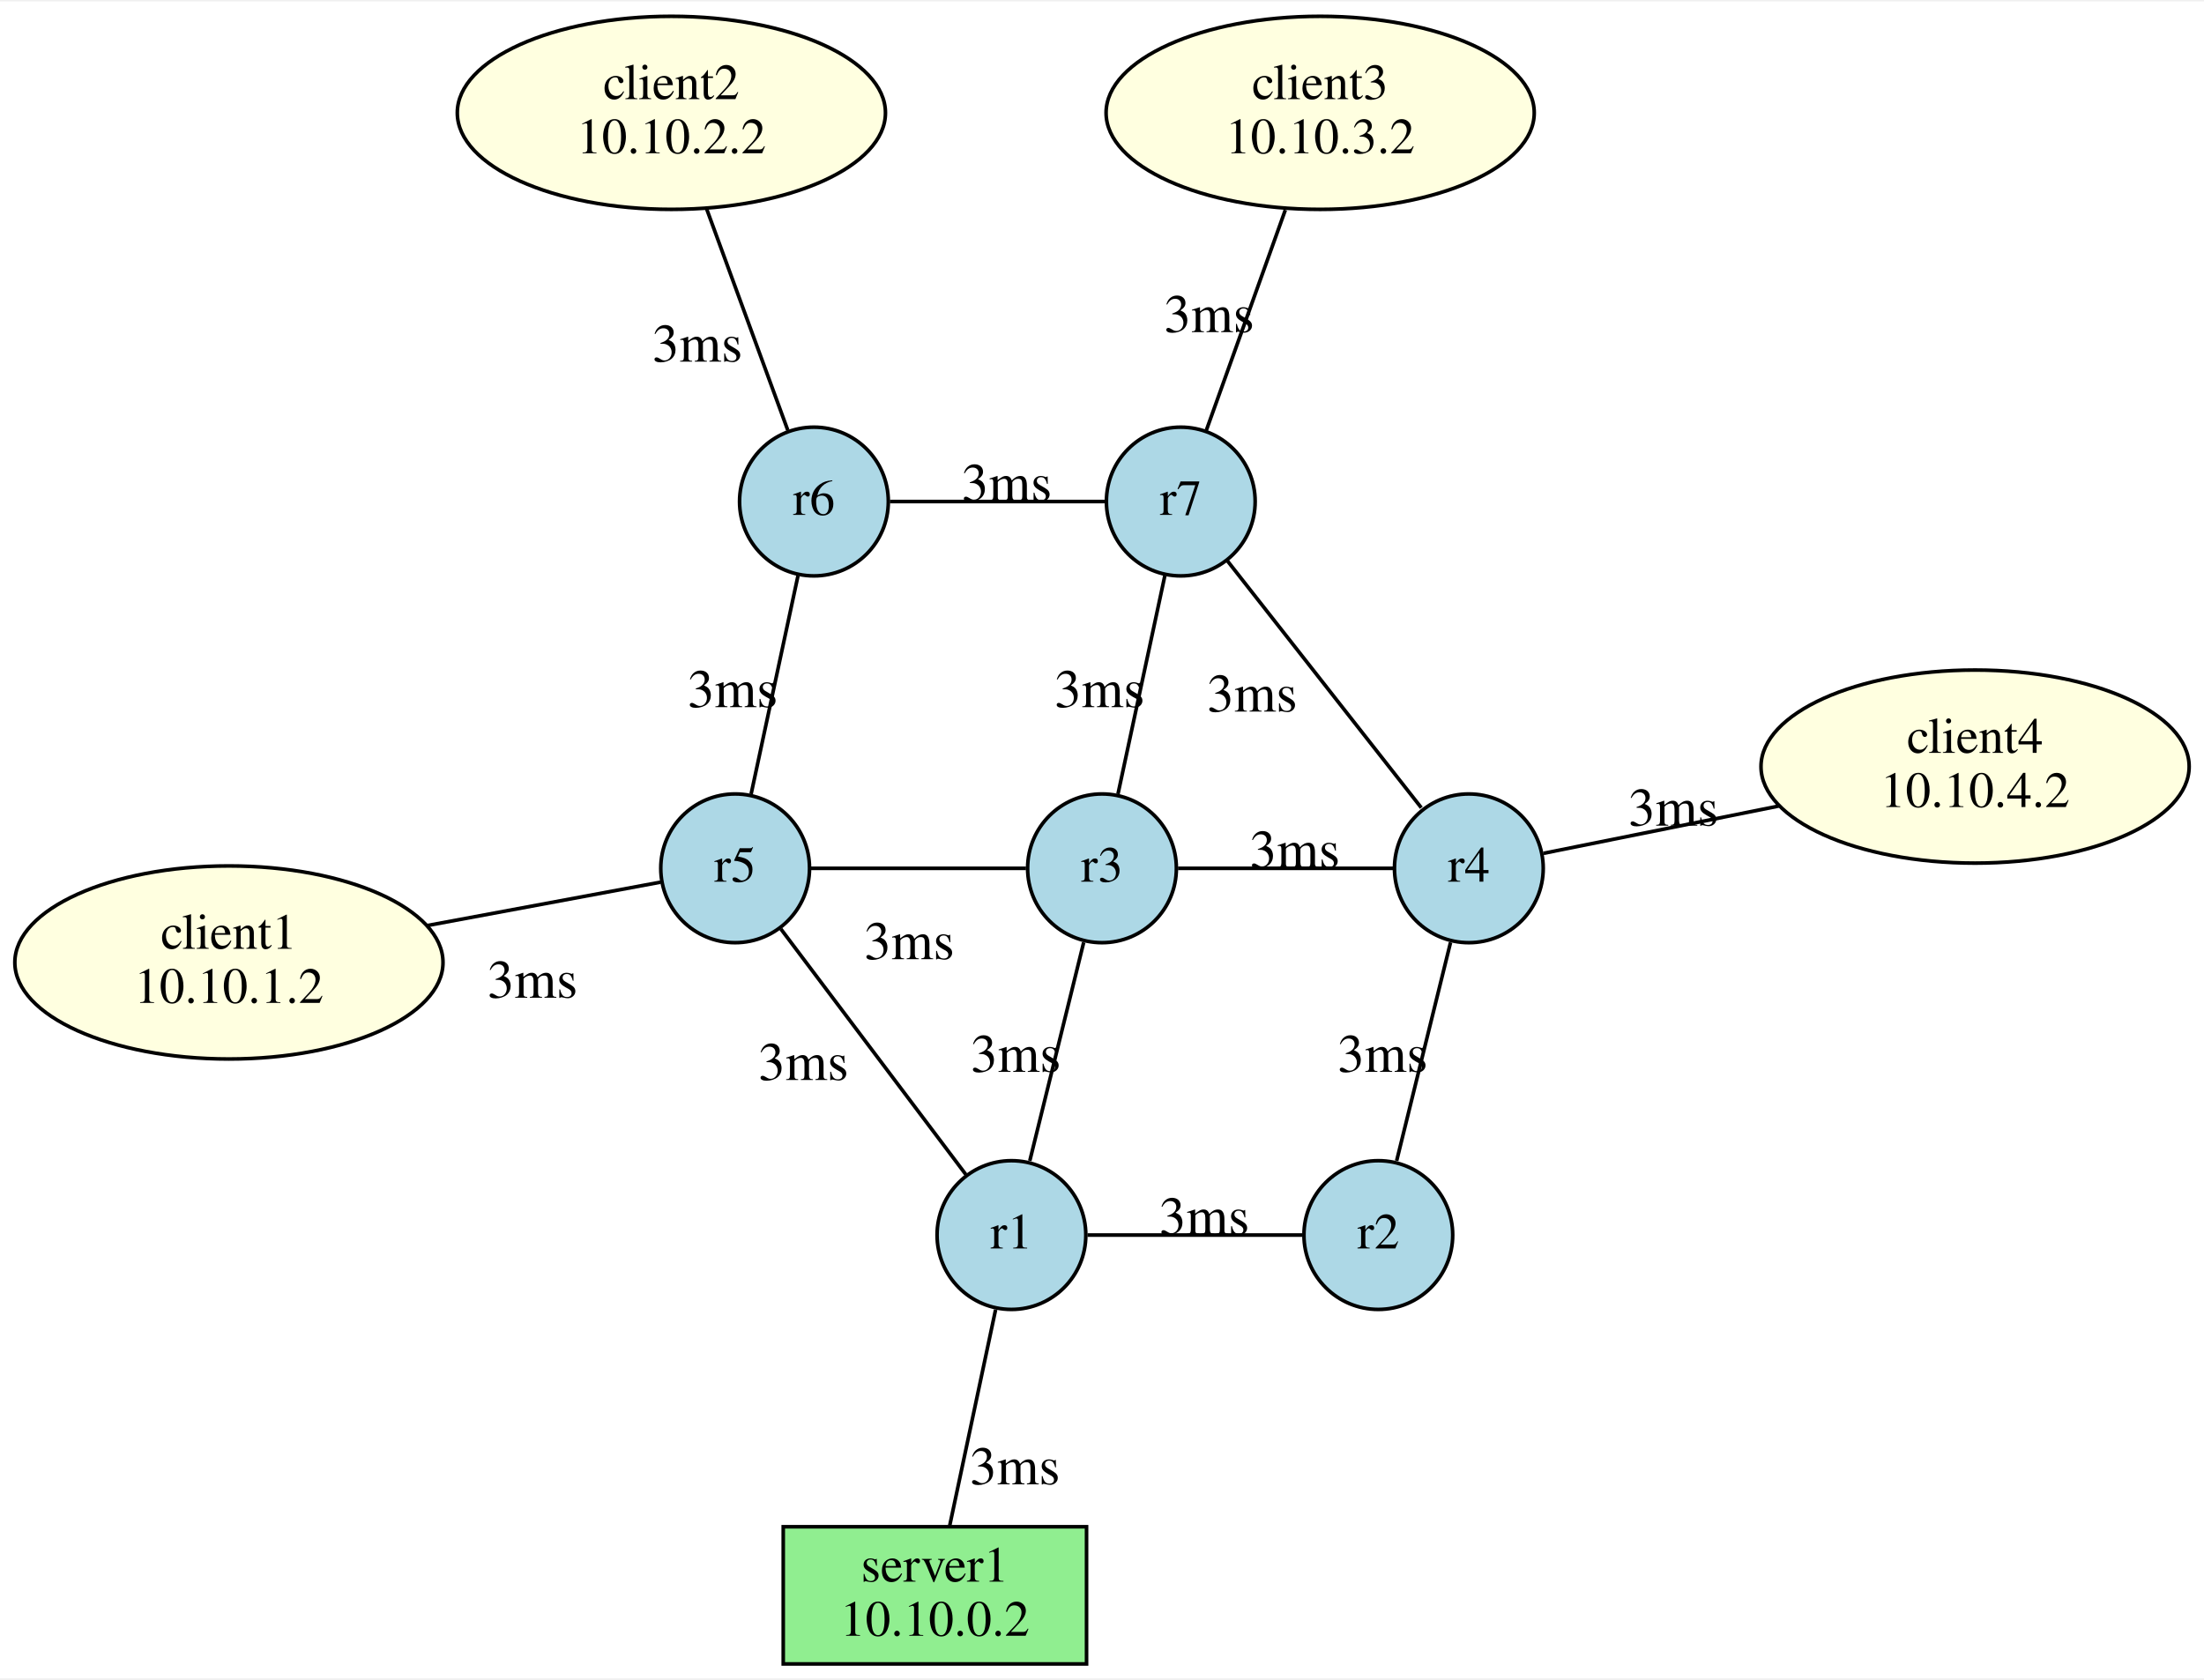
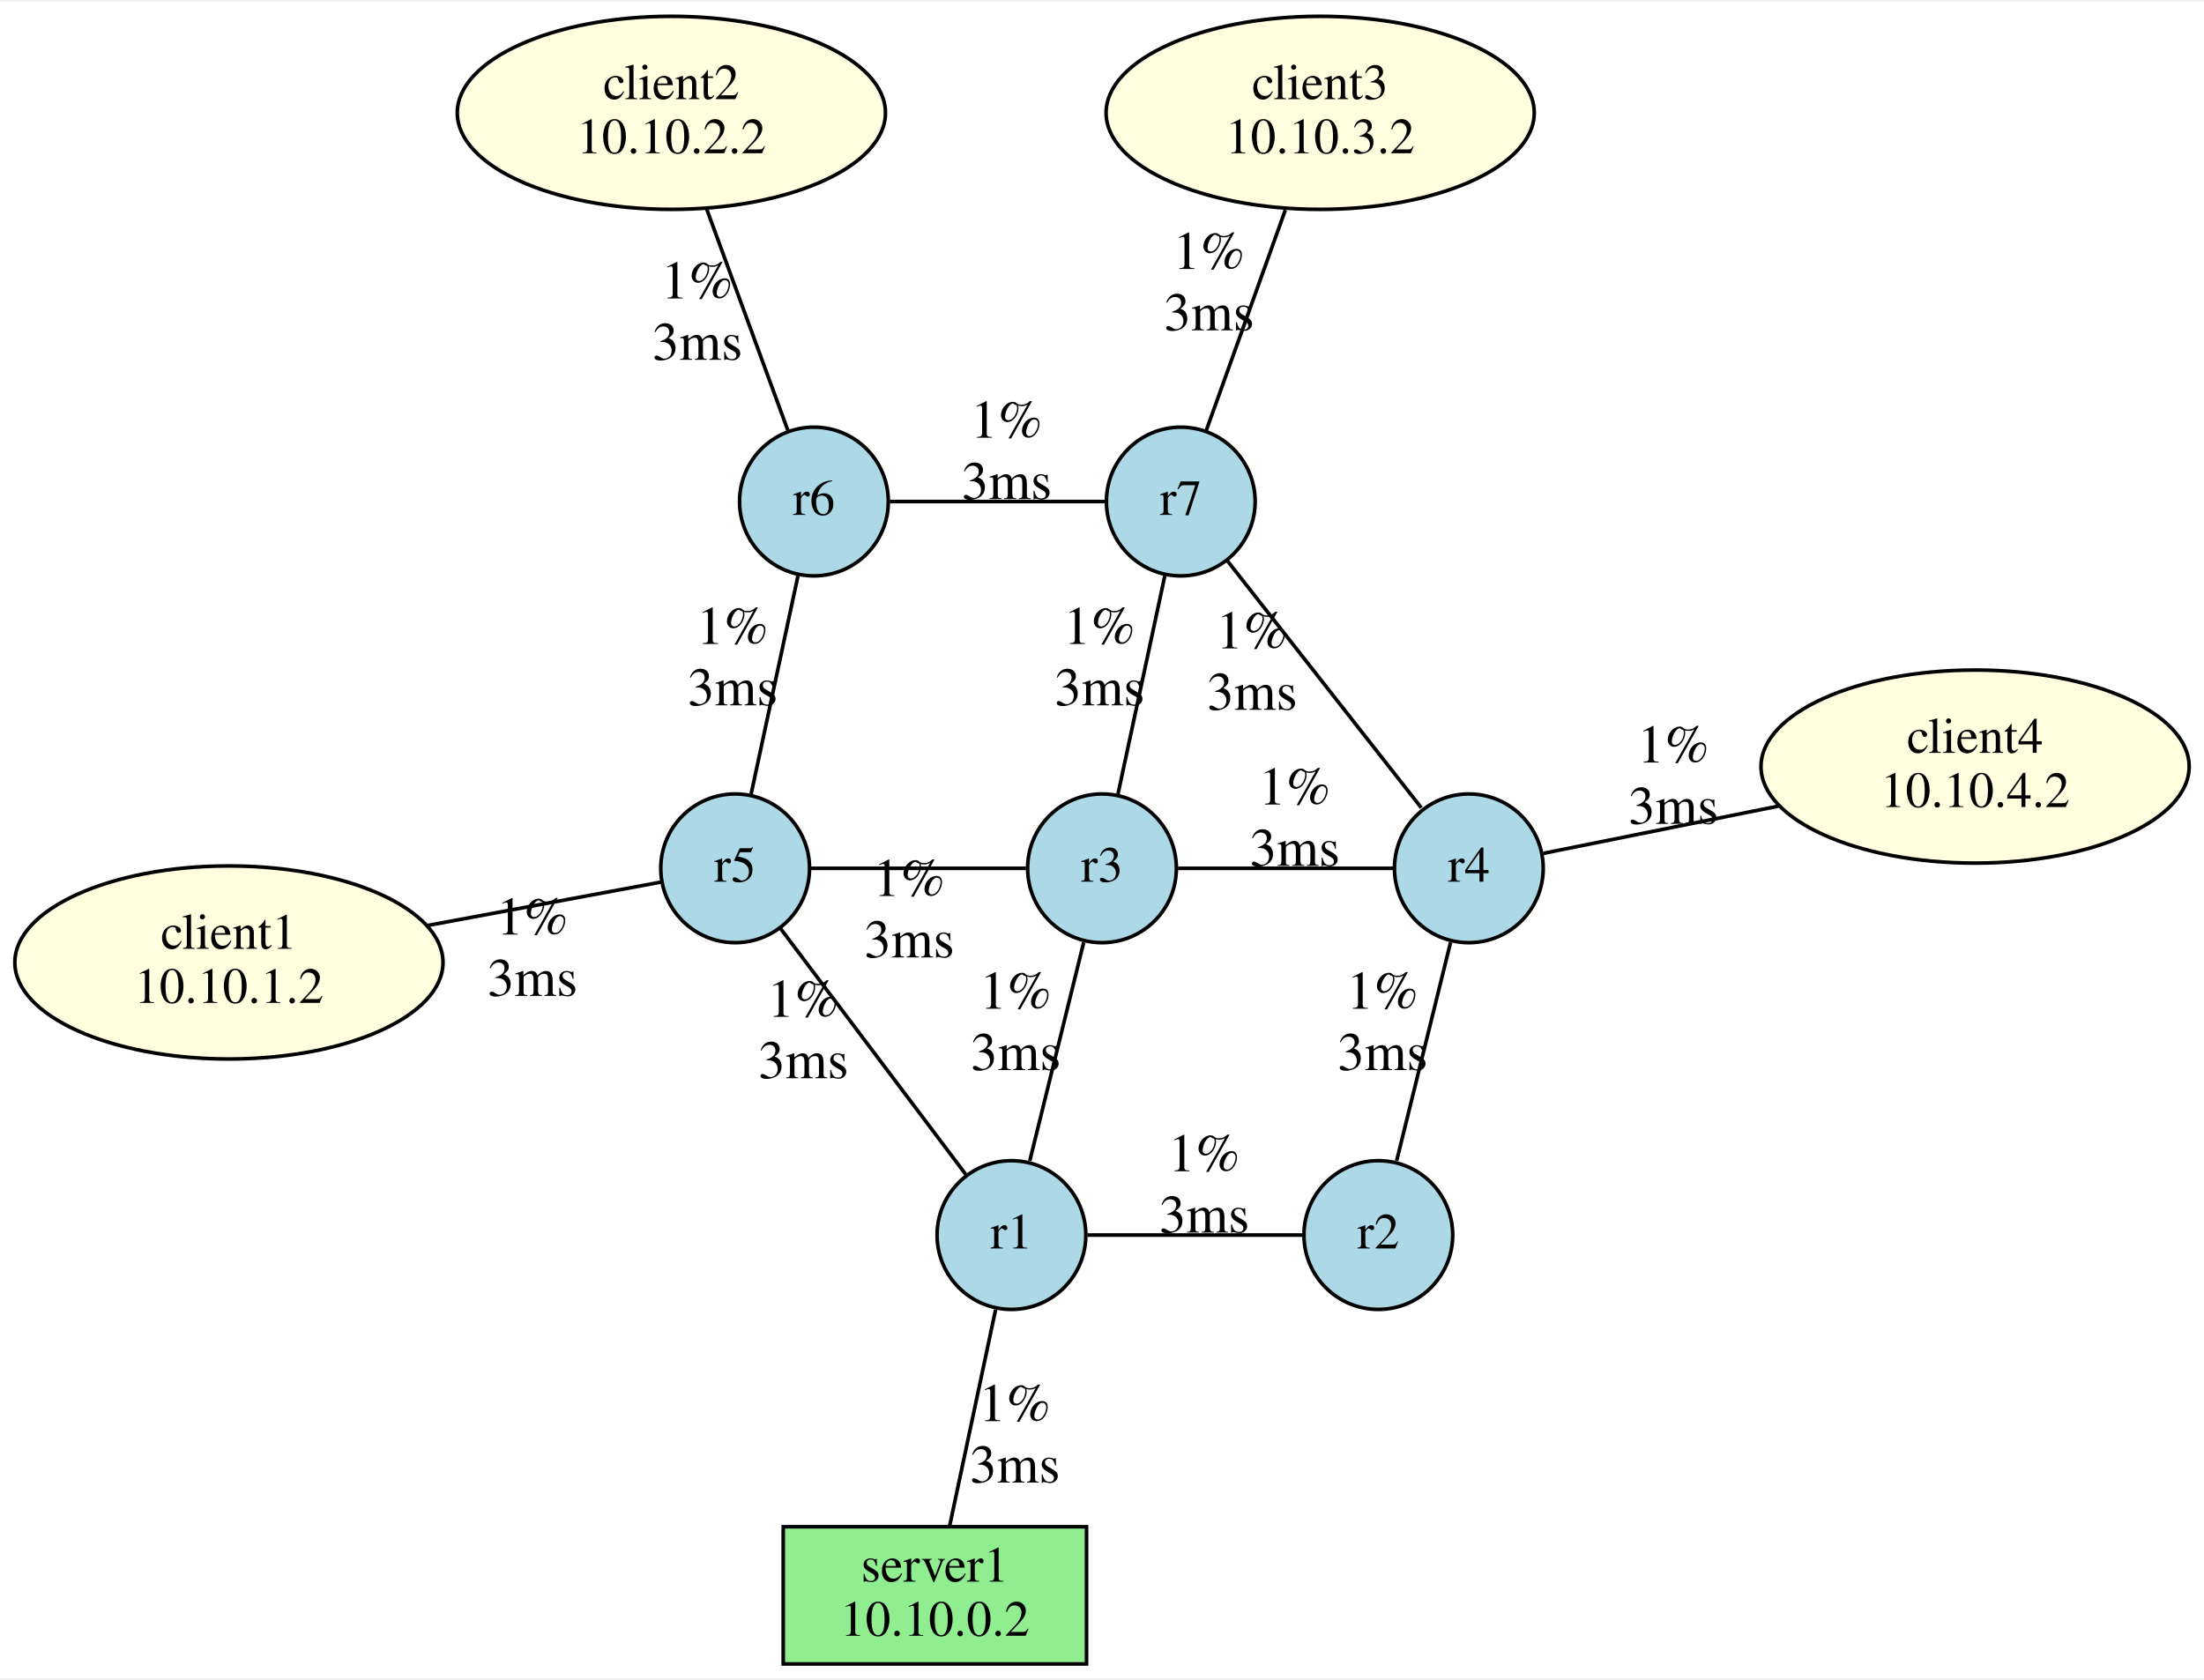
<svg xmlns="http://www.w3.org/2000/svg" width="610pt" height="465pt" viewBox="0.00 0.00 610.40 464.53">
  <g id="graph0" class="graph" transform="scale(1 1) rotate(0) translate(4 460.53)">
    <polygon fill="white" stroke="transparent" points="-4,4 -4,-460.53 606.4,-460.53 606.4,4 -4,4" />
    <g id="node1" class="node">
      <ellipse fill="lightblue" stroke="black" cx="276.12" cy="-118.8" rx="20.6" ry="20.6" />
      <text text-anchor="middle" x="276.12" y="-115.1" font-family="Times,serif" font-size="14.00">r1</text>
    </g>
    <g id="node2" class="node">
      <ellipse fill="lightblue" stroke="black" cx="377.73" cy="-118.8" rx="20.6" ry="20.6" />
      <text text-anchor="middle" x="377.73" y="-115.1" font-family="Times,serif" font-size="14.00">r2</text>
    </g>
    <g id="edge1" class="edge">
      <path fill="none" stroke="black" d="M297.18,-118.8C314.61,-118.8 339.27,-118.8 356.7,-118.8" />
-       <text text-anchor="middle" x="329.51" y="-118.98" font-family="Times,serif" font-size="15.00">3ms</text>
+       <text text-anchor="middle" x="329.51" y="-136.48" font-family="Times,serif" font-size="15.00">1%</text>
+       <text text-anchor="middle" x="329.51" y="-119.48" font-family="Times,serif" font-size="15.00">3ms</text>
    </g>
    <g id="node3" class="node">
      <ellipse fill="lightblue" stroke="black" cx="301.2" cy="-220.39" rx="20.6" ry="20.6" />
      <text text-anchor="middle" x="301.2" y="-216.69" font-family="Times,serif" font-size="14.00">r3</text>
    </g>
    <g id="edge2" class="edge">
      <path fill="none" stroke="black" d="M281.2,-139.36C285.55,-156.98 291.79,-182.25 296.13,-199.87" />
-       <text text-anchor="middle" x="277.31" y="-164.01" font-family="Times,serif" font-size="15.00">3ms</text>
+       <text text-anchor="middle" x="277.31" y="-181.51" font-family="Times,serif" font-size="15.00">1%</text>
+       <text text-anchor="middle" x="277.31" y="-164.51" font-family="Times,serif" font-size="15.00">3ms</text>
    </g>
    <g id="node5" class="node">
      <ellipse fill="lightblue" stroke="black" cx="199.6" cy="-220.39" rx="20.6" ry="20.6" />
      <text text-anchor="middle" x="199.6" y="-216.69" font-family="Times,serif" font-size="14.00">r5</text>
    </g>
    <g id="edge3" class="edge">
      <path fill="none" stroke="black" d="M263.49,-135.57C249.31,-154.4 226.44,-184.76 212.26,-203.59" />
-       <text text-anchor="middle" x="218.49" y="-161.75" font-family="Times,serif" font-size="15.00">3ms</text>
+       <text text-anchor="middle" x="218.49" y="-179.25" font-family="Times,serif" font-size="15.00">1%</text>
+       <text text-anchor="middle" x="218.49" y="-162.25" font-family="Times,serif" font-size="15.00">3ms</text>
    </g>
    <g id="node8" class="node">
      <polygon fill="lightgreen" stroke="black" points="296.92,-38 212.92,-38 212.92,0 296.92,0 296.92,-38" />
      <text text-anchor="middle" x="254.92" y="-22.8" font-family="Times,serif" font-size="14.00">server1</text>
      <text text-anchor="middle" x="254.92" y="-7.8" font-family="Times,serif" font-size="14.00">10.10.0.2</text>
    </g>
    <g id="edge4" class="edge">
      <path fill="none" stroke="black" d="M271.73,-98.12C268,-80.54 262.67,-55.48 259.02,-38.3" />
-       <text text-anchor="middle" x="277.07" y="-49.76" font-family="Times,serif" font-size="15.00">3ms</text>
+       <text text-anchor="middle" x="277.07" y="-67.26" font-family="Times,serif" font-size="15.00">1%</text>
+       <text text-anchor="middle" x="277.07" y="-50.26" font-family="Times,serif" font-size="15.00">3ms</text>
    </g>
    <g id="node4" class="node">
      <ellipse fill="lightblue" stroke="black" cx="402.8" cy="-220.39" rx="20.6" ry="20.6" />
      <text text-anchor="middle" x="402.8" y="-216.69" font-family="Times,serif" font-size="14.00">r4</text>
    </g>
    <g id="edge5" class="edge">
      <path fill="none" stroke="black" d="M382.8,-139.36C387.15,-156.98 393.39,-182.25 397.73,-199.87" />
-       <text text-anchor="middle" x="378.91" y="-164.01" font-family="Times,serif" font-size="15.00">3ms</text>
+       <text text-anchor="middle" x="378.91" y="-181.51" font-family="Times,serif" font-size="15.00">1%</text>
+       <text text-anchor="middle" x="378.91" y="-164.51" font-family="Times,serif" font-size="15.00">3ms</text>
    </g>
    <g id="edge6" class="edge">
      <path fill="none" stroke="black" d="M322.25,-220.39C339.69,-220.39 364.35,-220.39 381.78,-220.39" />
-       <text text-anchor="middle" x="354.59" y="-220.57" font-family="Times,serif" font-size="15.00">3ms</text>
+       <text text-anchor="middle" x="354.59" y="-238.07" font-family="Times,serif" font-size="15.00">1%</text>
+       <text text-anchor="middle" x="354.59" y="-221.07" font-family="Times,serif" font-size="15.00">3ms</text>
    </g>
    <g id="edge8" class="edge">
      <path fill="none" stroke="black" d="M280.15,-220.39C262.71,-220.39 238.05,-220.39 220.62,-220.39" />
-       <text text-anchor="middle" x="247.81" y="-195.22" font-family="Times,serif" font-size="15.00">3ms</text>
+       <text text-anchor="middle" x="247.81" y="-212.72" font-family="Times,serif" font-size="15.00">1%</text>
+       <text text-anchor="middle" x="247.81" y="-195.72" font-family="Times,serif" font-size="15.00">3ms</text>
    </g>
    <g id="node7" class="node">
      <ellipse fill="lightblue" stroke="black" cx="323.02" cy="-321.99" rx="20.6" ry="20.6" />
      <text text-anchor="middle" x="323.02" y="-318.29" font-family="Times,serif" font-size="14.00">r7</text>
    </g>
    <g id="edge7" class="edge">
      <path fill="none" stroke="black" d="M305.62,-240.95C309.4,-258.58 314.83,-283.84 318.61,-301.46" />
-       <text text-anchor="middle" x="300.51" y="-265.04" font-family="Times,serif" font-size="15.00">3ms</text>
+       <text text-anchor="middle" x="300.51" y="-282.54" font-family="Times,serif" font-size="15.00">1%</text>
+       <text text-anchor="middle" x="300.51" y="-265.54" font-family="Times,serif" font-size="15.00">3ms</text>
    </g>
    <g id="edge9" class="edge">
      <path fill="none" stroke="black" d="M389.63,-237.17C374.76,-256.11 350.72,-286.72 335.95,-305.53" />
-       <text text-anchor="middle" x="342.77" y="-263.81" font-family="Times,serif" font-size="15.00">3ms</text>
+       <text text-anchor="middle" x="342.77" y="-281.31" font-family="Times,serif" font-size="15.00">1%</text>
+       <text text-anchor="middle" x="342.77" y="-264.31" font-family="Times,serif" font-size="15.00">3ms</text>
    </g>
    <g id="node12" class="node">
      <ellipse fill="lightyellow" stroke="black" cx="543" cy="-248.57" rx="59.29" ry="26.74" />
      <text text-anchor="middle" x="543" y="-252.37" font-family="Times,serif" font-size="14.00">client4</text>
      <text text-anchor="middle" x="543" y="-237.37" font-family="Times,serif" font-size="14.00">10.10.4.2</text>
    </g>
    <g id="edge10" class="edge">
      <path fill="none" stroke="black" d="M423.49,-224.55C440.63,-228 465.78,-233.05 488.6,-237.64" />
-       <text text-anchor="middle" x="459.45" y="-232.21" font-family="Times,serif" font-size="15.00">3ms</text>
+       <text text-anchor="middle" x="459.45" y="-249.71" font-family="Times,serif" font-size="15.00">1%</text>
+       <text text-anchor="middle" x="459.45" y="-232.71" font-family="Times,serif" font-size="15.00">3ms</text>
    </g>
    <g id="node6" class="node">
      <ellipse fill="lightblue" stroke="black" cx="221.42" cy="-321.99" rx="20.6" ry="20.6" />
      <text text-anchor="middle" x="221.42" y="-318.29" font-family="Times,serif" font-size="14.00">r6</text>
    </g>
    <g id="edge11" class="edge">
      <path fill="none" stroke="black" d="M204.02,-240.95C207.8,-258.58 213.23,-283.84 217.01,-301.46" />
-       <text text-anchor="middle" x="198.9" y="-265.04" font-family="Times,serif" font-size="15.00">3ms</text>
+       <text text-anchor="middle" x="198.9" y="-282.54" font-family="Times,serif" font-size="15.00">1%</text>
+       <text text-anchor="middle" x="198.9" y="-265.54" font-family="Times,serif" font-size="15.00">3ms</text>
    </g>
    <g id="node9" class="node">
      <ellipse fill="lightyellow" stroke="black" cx="59.4" cy="-194.31" rx="59.29" ry="26.74" />
      <text text-anchor="middle" x="59.4" y="-198.11" font-family="Times,serif" font-size="14.00">client1</text>
      <text text-anchor="middle" x="59.4" y="-183.11" font-family="Times,serif" font-size="14.00">10.10.1.2</text>
    </g>
    <g id="edge12" class="edge">
      <path fill="none" stroke="black" d="M178.91,-216.55C161.93,-213.39 137.06,-208.76 114.41,-204.55" />
-       <text text-anchor="middle" x="143.46" y="-184.55" font-family="Times,serif" font-size="15.00">3ms</text>
+       <text text-anchor="middle" x="143.46" y="-202.05" font-family="Times,serif" font-size="15.00">1%</text>
+       <text text-anchor="middle" x="143.46" y="-185.05" font-family="Times,serif" font-size="15.00">3ms</text>
    </g>
    <g id="edge13" class="edge">
      <path fill="none" stroke="black" d="M242.47,-321.99C259.91,-321.99 284.56,-321.99 301.99,-321.99" />
-       <text text-anchor="middle" x="274.8" y="-322.17" font-family="Times,serif" font-size="15.00">3ms</text>
+       <text text-anchor="middle" x="274.8" y="-339.67" font-family="Times,serif" font-size="15.00">1%</text>
+       <text text-anchor="middle" x="274.8" y="-322.67" font-family="Times,serif" font-size="15.00">3ms</text>
    </g>
    <g id="node10" class="node">
      <ellipse fill="lightyellow" stroke="black" cx="181.94" cy="-429.66" rx="59.29" ry="26.74" />
      <text text-anchor="middle" x="181.94" y="-433.46" font-family="Times,serif" font-size="14.00">client2</text>
      <text text-anchor="middle" x="181.94" y="-418.46" font-family="Times,serif" font-size="14.00">10.10.2.2</text>
    </g>
    <g id="edge14" class="edge">
      <path fill="none" stroke="black" d="M214.18,-341.74C207.86,-358.98 198.63,-384.15 191.67,-403.14" />
-       <text text-anchor="middle" x="189.12" y="-360.75" font-family="Times,serif" font-size="15.00">3ms</text>
+       <text text-anchor="middle" x="189.12" y="-378.25" font-family="Times,serif" font-size="15.00">1%</text>
+       <text text-anchor="middle" x="189.12" y="-361.25" font-family="Times,serif" font-size="15.00">3ms</text>
    </g>
    <g id="node11" class="node">
      <ellipse fill="lightyellow" stroke="black" cx="361.62" cy="-429.66" rx="59.29" ry="26.74" />
      <text text-anchor="middle" x="361.62" y="-433.46" font-family="Times,serif" font-size="14.00">client3</text>
      <text text-anchor="middle" x="361.62" y="-418.46" font-family="Times,serif" font-size="14.00">10.10.3.2</text>
    </g>
    <g id="edge15" class="edge">
      <path fill="none" stroke="black" d="M330.1,-341.74C336.24,-358.86 345.18,-383.79 351.97,-402.74" />
-       <text text-anchor="middle" x="330.86" y="-368.92" font-family="Times,serif" font-size="15.00">3ms</text>
+       <text text-anchor="middle" x="330.86" y="-386.42" font-family="Times,serif" font-size="15.00">1%</text>
+       <text text-anchor="middle" x="330.86" y="-369.42" font-family="Times,serif" font-size="15.00">3ms</text>
    </g>
  </g>
</svg>
